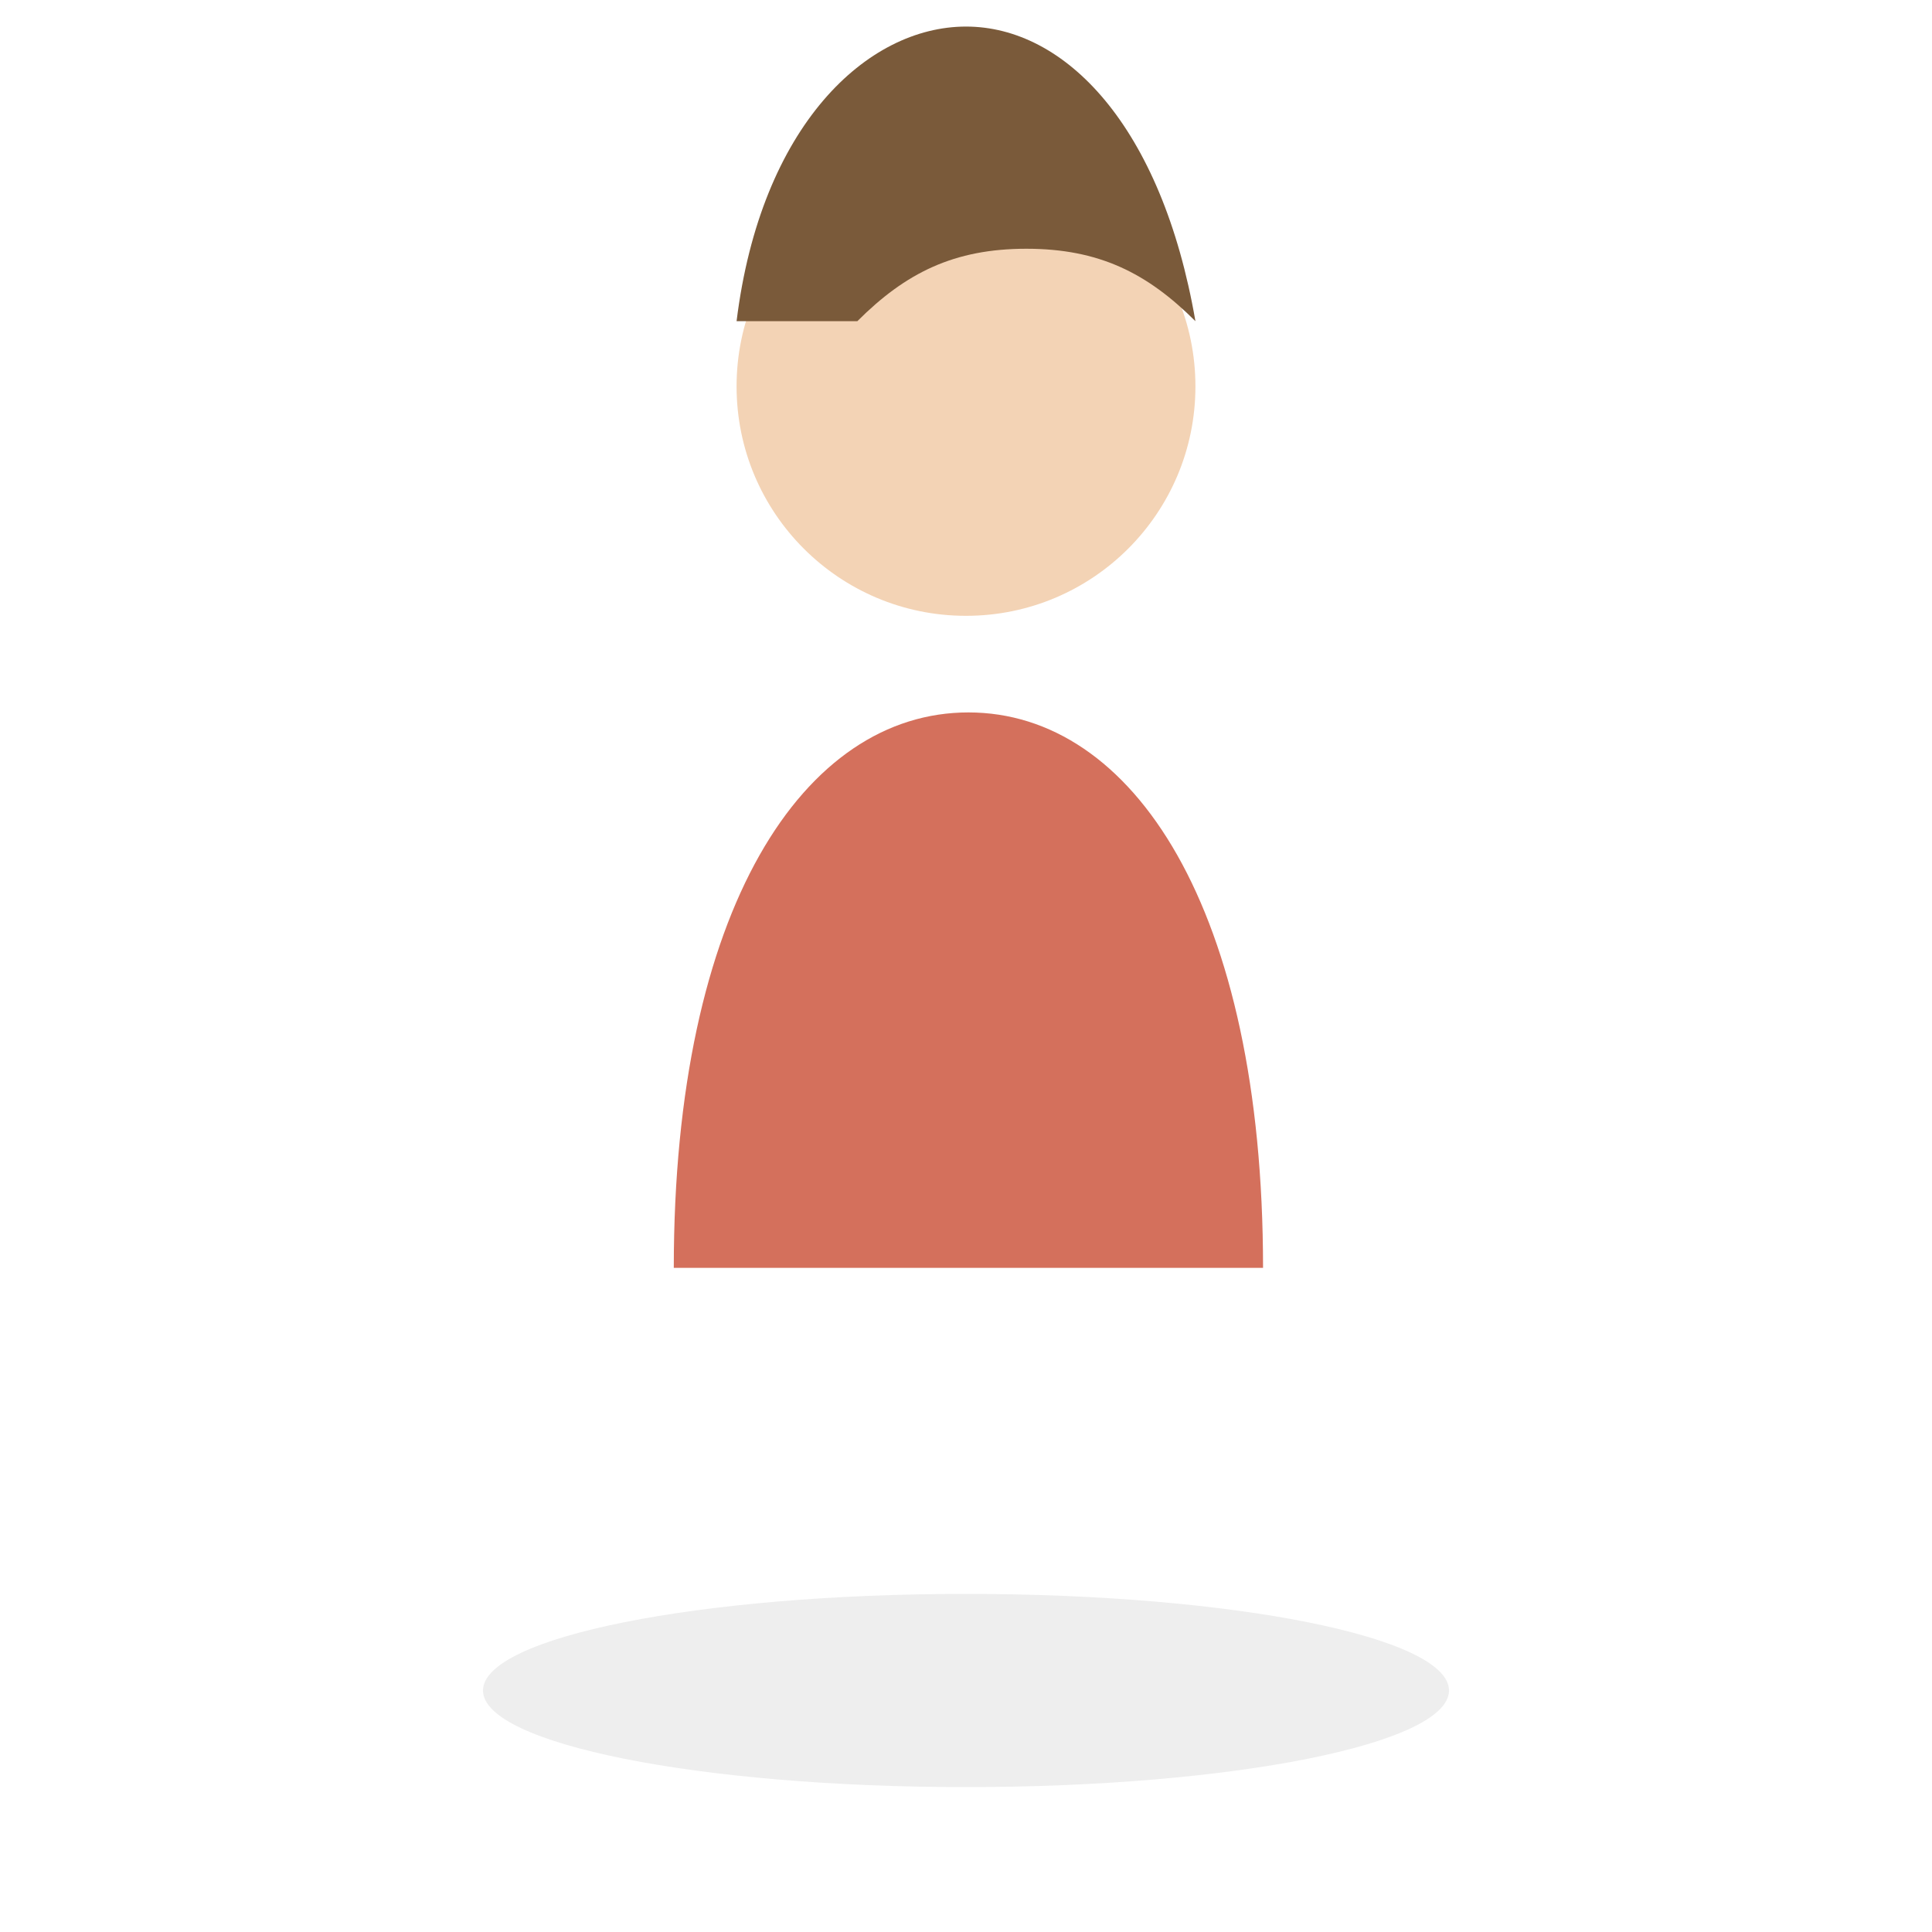
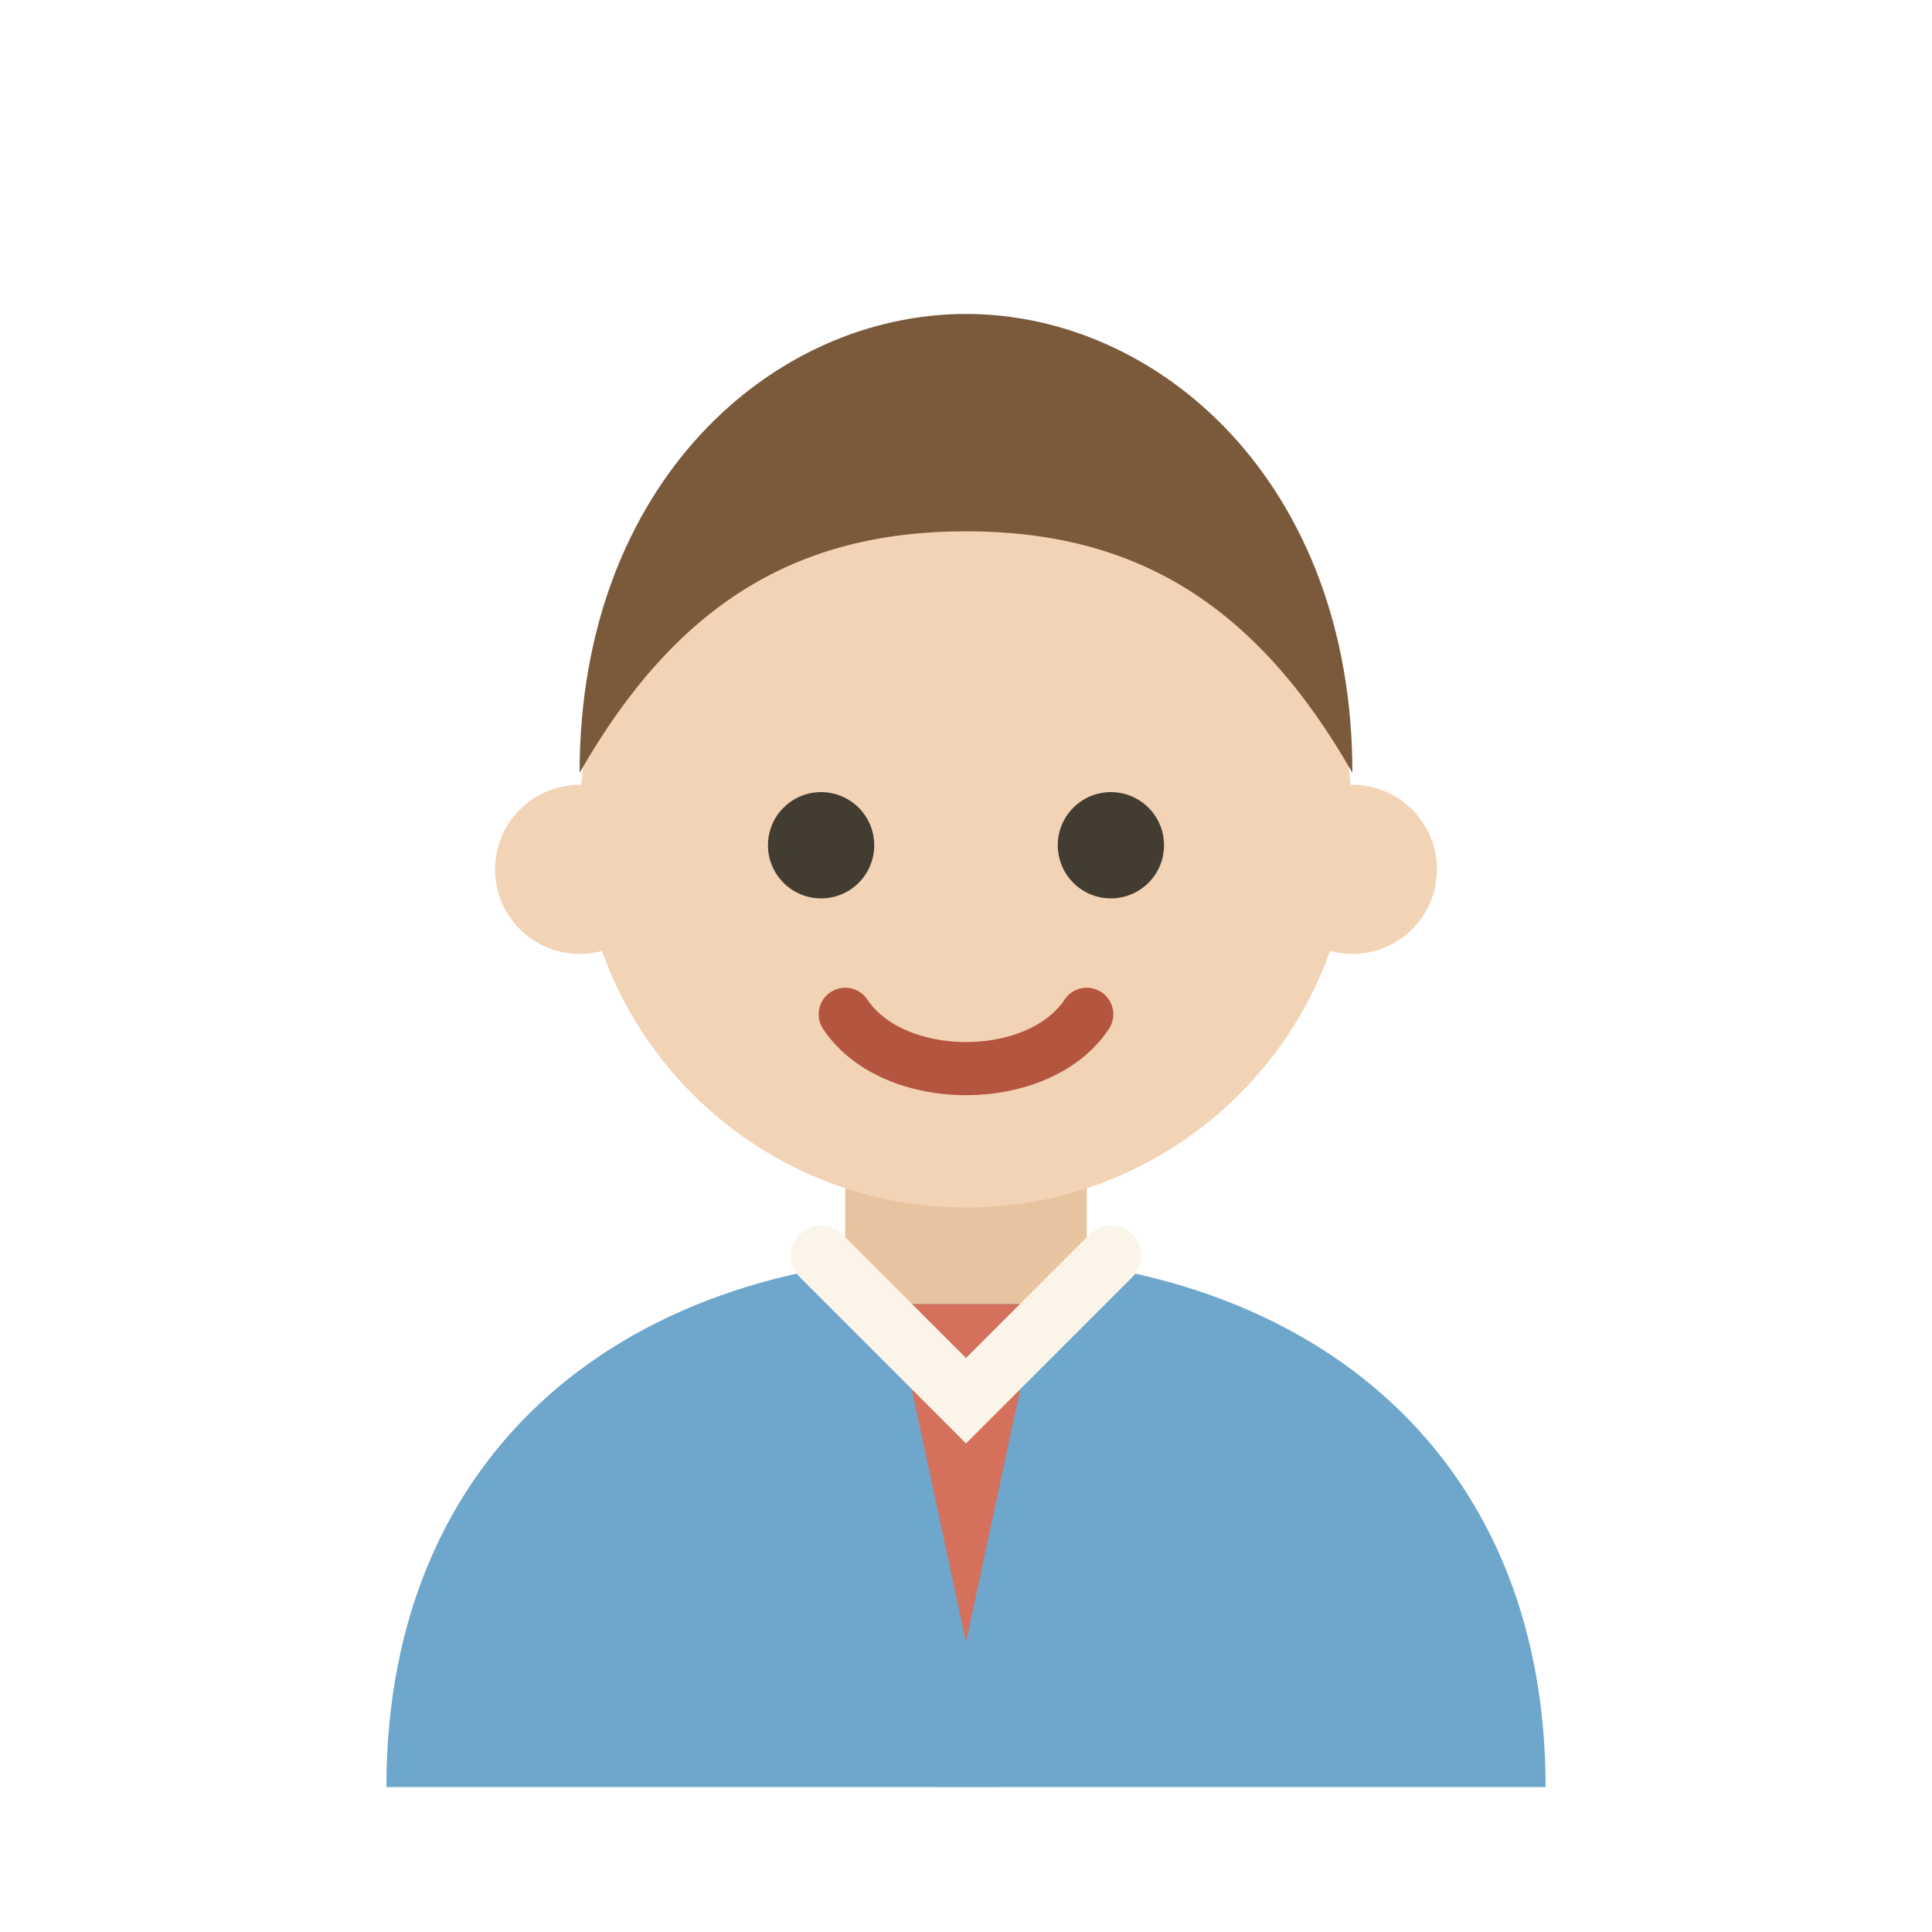
<svg xmlns="http://www.w3.org/2000/svg" viewBox="0 0 80 80" width="80" height="80" role="img" aria-label="어른">
  <ellipse cx="40" cy="70" rx="20" ry="4" fill="#000" opacity=".07" />
-   <circle cx="40" cy="16" r="9.5" fill="#F3D3B5" />
-   <path d="M27.9 52.5c0-14.9 5.4-23.0 12.2-23.0s12.2 8.1 12.2 23.0z" fill="#D4705C" />
-   <path d="M30.5 13.3c1-8.1 5.4-12.2 9.5-12.2s8.1 4.1 9.5 12.2c-2-2-4-3-7-3s-5 1-7 3z" fill="#7A5A3A" />
+   <path d="M16.0 74.0c0-14 10-22 24-22s24 8 24 22z" fill="#6FA6CC" />
+   <rect x="35.0" y="44.0" width="10.0" height="10.0" fill="#E8C3A0" />
+   <circle cx="40" cy="34" r="16.0" fill="#F3D3B5" />
+   <circle cx="24.0" cy="36.0" r="3.5" fill="#F3D3B5" />
+   <circle cx="56.0" cy="36.0" r="3.5" fill="#F3D3B5" />
+   <path d="M24.0 32.0c0-12 8-19 16-19s16 7 16 19c-4-7-9-10-16-10s-12 3-16 10z" fill="#7A5A3A" />
+   <circle cx="34.0" cy="35.0" r="2.2" fill="#433C31" />
+   <circle cx="46.0" cy="35.0" r="2.2" fill="#433C31" />
+   <path d="M35.0 42.0c2 3 8 3 10 0" stroke="#B4553F" stroke-width="2.2" stroke-linecap="round" fill="none" />
+   <path d="M37.0 54.0h6.0l-3 14z" fill="#D4705C" />
+   <path d="M34.0 52.0l6 6 6-6" stroke="#FBF5E9" stroke-width="2.5" fill="none" stroke-linecap="round" />
</svg>
